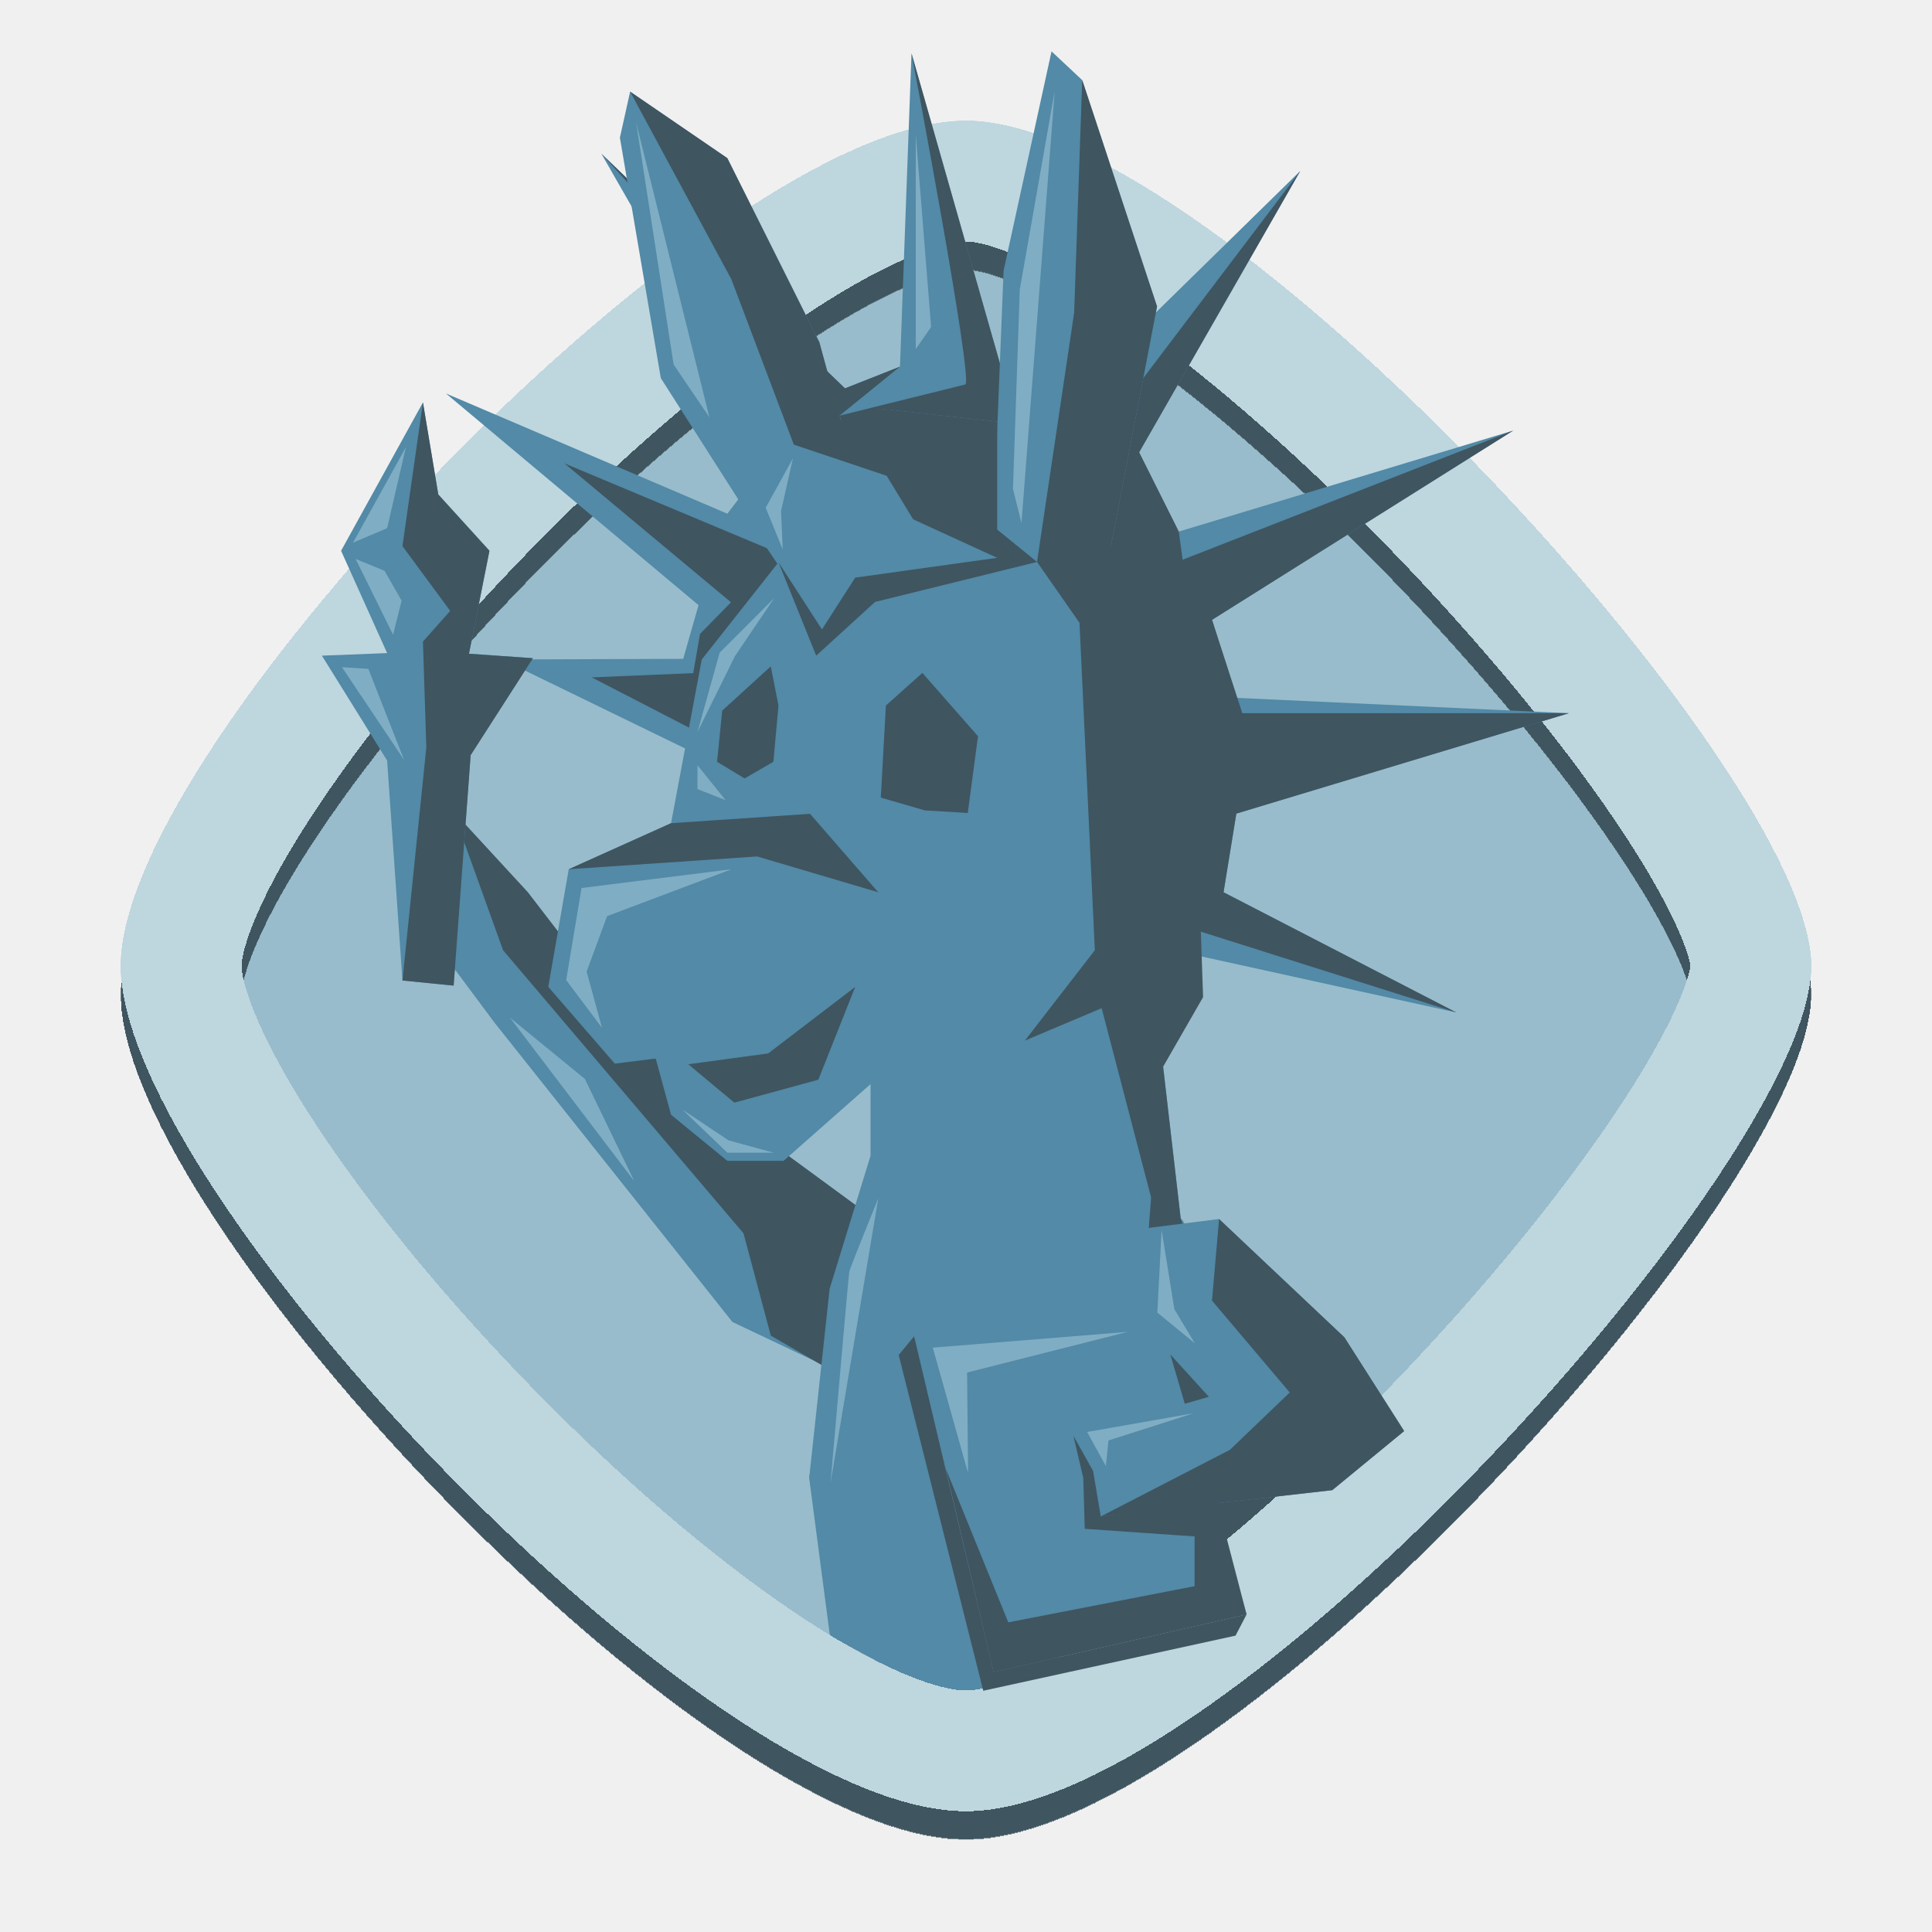
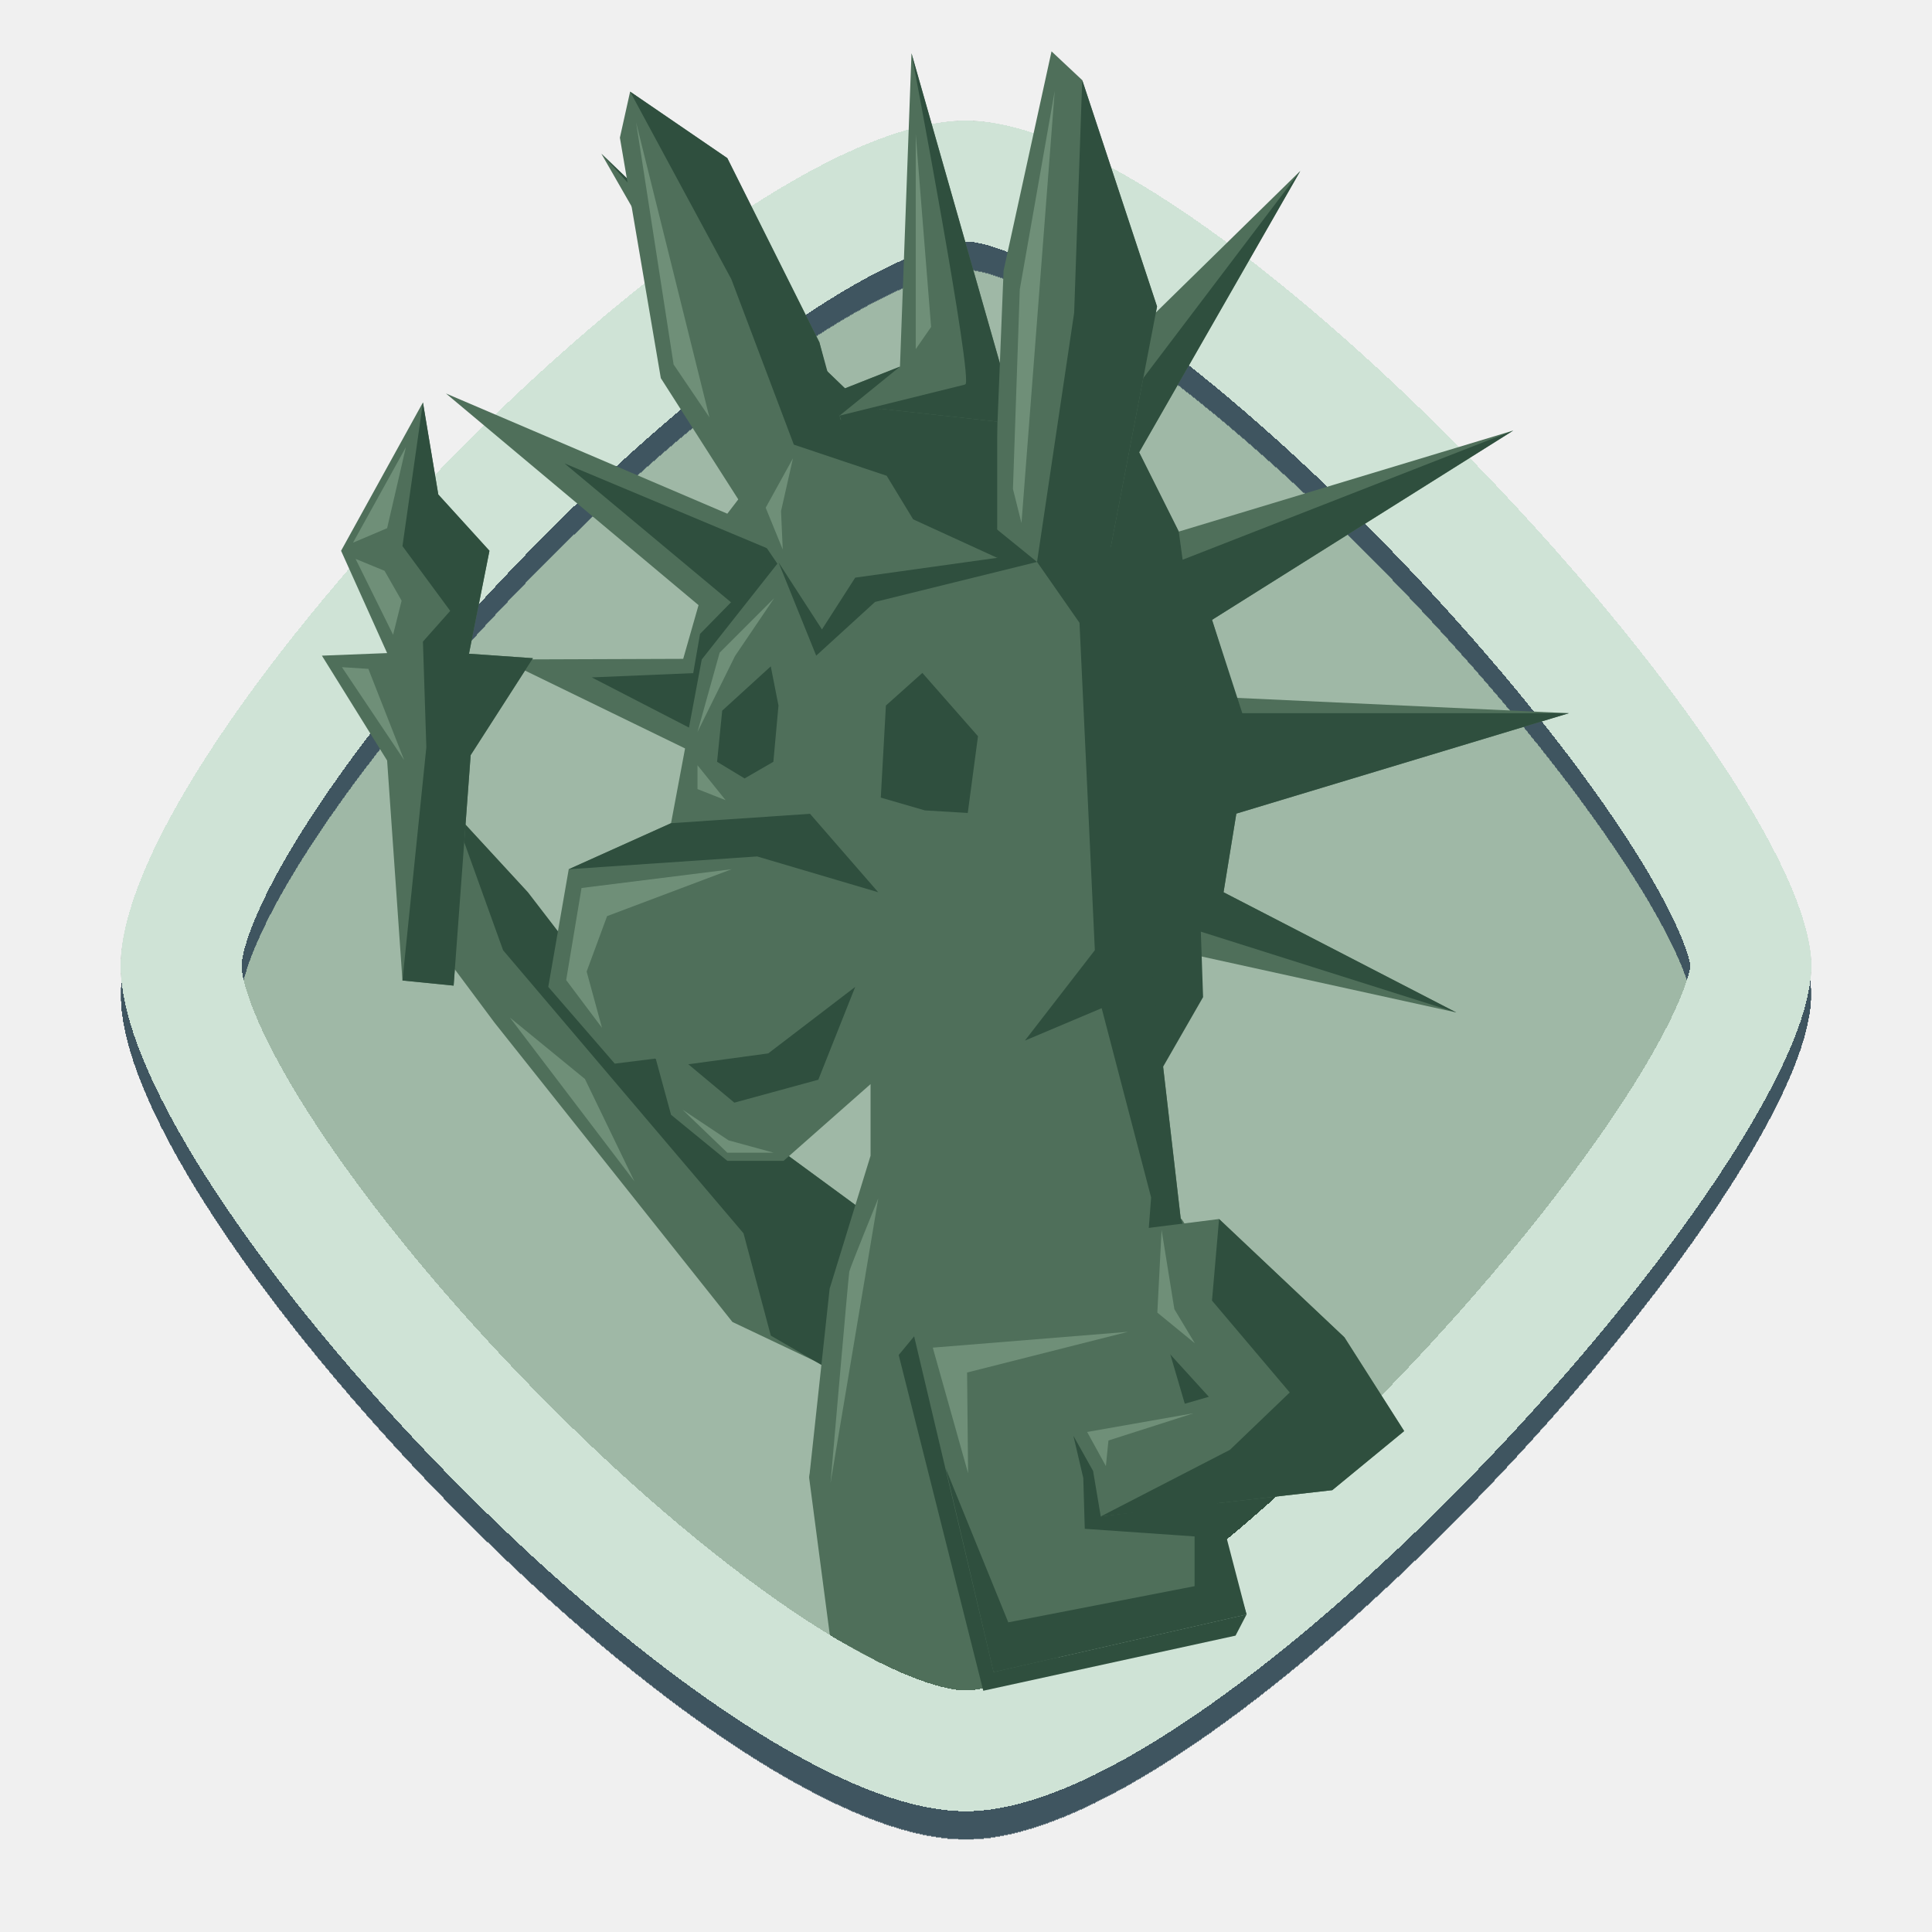
<svg xmlns="http://www.w3.org/2000/svg" width="2048" height="2048" viewBox="0 0 2048 2048" fill="none">
-   <g clip-path="url(#clip0_647_1778)">
-     <path d="M1024 128C1284.89 128 1920 821.69 1920 1024C1920 1226.31 1295.54 1920 1024 1920C752.46 1920 128 1258.27 128 1024C128 789.73 763.12 128 1024 128Z" fill="#98BCCB" />
-     <path d="M857.76 1566.75L879.76 1734.03L1102.5 1854.84L1419.42 1695.84L1329.57 1501.65C1329.57 1501.65 1263.91 1298.56 1251.57 1291.51C1136.78 1225.67 885.62 1378.29 857.76 1566.75Z" fill="#528AA7" />
-     <path d="M1198.5 1555L1265.9 1761L1419.4 1695.87L1329.55 1501.68" fill="#3F5560" />
-     <g filter="url(#filter0_d_647_1778)">
-       <path d="M1240.46 292.44C1332 357.34 1432.07 446.8 1525 543.28C1617.93 639.76 1702.32 741.76 1763.1 831.1C1793.54 875.81 1817.42 916.41 1833.47 950.86C1850.16 986.6 1856 1010.7 1856 1024C1856 1037.49 1850.18 1061.69 1833.79 1097.41C1817.96 1131.87 1794.44 1172.47 1764.42 1217.16C1704.42 1306.47 1621 1408.46 1528.82 1504.84C1436.64 1601.22 1337 1690.64 1245 1755.46C1199 1787.88 1155.93 1813.46 1117.41 1830.8C1078.34 1848.37 1047.11 1856 1023.99 1856C973.99 1856 896.73 1823.57 802.22 1759.38C710.38 1697 610.86 1610.6 518.81 1516.29C426.76 1421.98 343.57 1321.22 283.81 1230.79C253.91 1185.56 230.47 1143.79 214.67 1107.46C198.52 1070.3 192 1042.46 192 1024C192 1005.54 198.58 978 215 940.8C231 904.46 254.82 862.71 285.13 817.46C345.69 727 429.88 626.19 522.61 531.83C615.34 437.47 715.28 351 806.77 288.53C852.51 257.3 895.22 232.72 933.15 216.1C971.65 199.22 1002 192 1024 192C1045.51 192 1075.56 199.43 1114.08 217.05C1152 234.38 1194.68 260 1240.46 292.44Z" stroke="#BED6DE" stroke-width="128" shape-rendering="crispEdges" />
+   <g clip-path="url(#clip0_1100_1820)">
+     <path d="M1024 128C1284.89 128 1920 821.69 1920 1024C1920 1226.31 1295.54 1920 1024 1920C752.46 1920 128 1258.27 128 1024C128 789.73 763.12 128 1024 128Z" fill="#9FB8A6" />
+     <path d="M857.76 1566.75L879.76 1734.03L1102.5 1854.84L1419.42 1695.84L1329.57 1501.65C1329.57 1501.65 1263.91 1298.56 1251.57 1291.51C1136.78 1225.67 885.62 1378.29 857.76 1566.75Z" fill="#4F6F5A" />
+     <path d="M1198.5 1555L1265.9 1761L1419.4 1695.87L1329.55 1501.68" fill="#2F4F3E" />
+     <g filter="url(#filter0_d_1100_1820)">
+       <path d="M1240.46 292.44C1332 357.34 1432.07 446.8 1525 543.28C1617.93 639.76 1702.32 741.76 1763.1 831.1C1793.54 875.81 1817.42 916.41 1833.47 950.86C1850.16 986.6 1856 1010.7 1856 1024C1856 1037.49 1850.18 1061.69 1833.79 1097.41C1817.96 1131.87 1794.44 1172.47 1764.42 1217.16C1704.42 1306.47 1621 1408.46 1528.82 1504.84C1436.64 1601.22 1337 1690.64 1245 1755.46C1199 1787.88 1155.93 1813.46 1117.41 1830.8C1078.34 1848.37 1047.11 1856 1023.99 1856C973.99 1856 896.73 1823.57 802.22 1759.38C710.38 1697 610.86 1610.6 518.81 1516.29C426.76 1421.98 343.57 1321.22 283.81 1230.79C253.91 1185.56 230.47 1143.79 214.67 1107.46C198.52 1070.3 192 1042.46 192 1024C192 1005.54 198.58 978 215 940.8C231 904.46 254.82 862.71 285.13 817.46C345.69 727 429.88 626.19 522.61 531.83C615.34 437.47 715.28 351 806.77 288.53C852.51 257.3 895.22 232.72 933.15 216.1C971.65 199.22 1002 192 1024 192C1045.51 192 1075.56 199.43 1114.08 217.05C1152 234.38 1194.68 260 1240.46 292.44Z" stroke="#CFE3D6" stroke-width="128" shape-rendering="crispEdges" />
    </g>
-     <path d="M939.1 1301.03L695.07 1122.07L559.5 945.83L480.19 859.74L475.44 972.94L425.28 951.25L524.25 1084.11L776.41 1401.35L936.39 1477.27L939.1 1301.03Z" fill="#528AA7" />
-     <path d="M533.29 1007.29L788.16 1307.36L817.09 1415.81L885.77 1455.58L954.47 1408.58L939.1 1301.03L695.07 1122.07L559.5 945.83L480.19 859.74L533.29 1007.29Z" fill="#3F5560" />
-     <path d="M936.39 924.141L1263.12 1011.58L1543.75 1073.27L1297.01 945.831L1310.57 862.451L1663.06 756.031L1310.57 739.761L1284.81 657.061L1604.08 456.411L1249.56 563.511L1207.53 479.461L1378.36 181.201L1140.43 414.381L1061.12 389.301L966.22 56.471L954.01 388.631L895.72 411.671L637.45 162.901L819.8 480.811L770.99 544.531L472.73 417.101L740.49 641.471L724.22 698.411L532.38 699.091L733.03 796.701L936.39 924.141Z" fill="#528AA7" />
-     <path d="M1063.83 922.781L1278.03 989.211L1543.75 1073.27L1297.01 945.831L1310.57 862.451L1663.06 756.031H1316.9L1284.81 657.061L1604.08 456.411L1253.63 593.341L1249.56 563.511L1177.71 493.921L1063.83 402.631L1023.15 407.611L889.99 440.591L1063.83 922.781Z" fill="#3F5560" />
-     <path d="M1249.56 563.51L1153.31 478.1L1378.36 181.2L1207.53 479.46L1249.56 563.51Z" fill="#3F5560" />
-     <path d="M1140.43 414.381C1140.43 414.381 1013.67 408.961 1023.16 407.601C1032.65 406.241 966.211 56.471 966.211 56.471L1061.12 389.301L1140.43 414.381Z" fill="#3F5560" />
-     <path d="M637.45 162.9L889.99 440.59L954.01 388.63L895.72 411.67L637.45 162.9Z" fill="#3F5560" />
-     <path d="M837.87 591.53L783.64 645.76L598.36 491.21L837.87 591.53Z" fill="#3F5560" />
-     <path d="M627.28 718.07L734.84 713.55L742.07 671.97L829.74 582.49L834.26 602.38L739.36 775.91L627.28 718.07Z" fill="#3F5560" />
-     <path d="M1251.6 1291.54L1172.29 606.9L1226.51 324.91L1147.2 84.94L1114.67 54.44L1063.83 286.94L1052.98 558.09H917.41L868.6 362.87L770.99 167.64L667.96 97.14L657.11 145.95L700.49 400.83L825.22 596.05L743.88 699.09L711.34 872.62L602.88 921.42L581.19 1046.15L651.69 1127.5L695.07 1122.07L711.34 1181.72L770.99 1230.53H830.64L922.83 1149.19V1225.11L879.45 1366.1L857.76 1566.75L1251.6 1291.54Z" fill="#528AA7" />
-     <path d="M1158.73 544.53L1264.47 742.47L1275.32 1057L1202.11 1184.44L1158.73 544.53Z" fill="#3F5560" />
-     <path d="M729.641 1128.17L814.371 1116.65L906.561 1046.15L867.441 1144.55L778.451 1168.85L729.641 1128.17Z" fill="#3F5560" />
-     <path d="M1057.05 591.31V446.92L933.681 433.36L841.491 471.32L805.561 570.29L871.311 667.23L906.561 612.32L1057.05 591.31Z" fill="#528AA7" />
-     <path d="M977.741 713.32L939.101 747.89L933.681 845.5L980.451 859.06L1025.87 861.77L1036.71 780.43L977.741 713.32Z" fill="#3F5560" />
-     <path d="M817.041 706.37L765.571 753.32L760.141 807.54L789.291 825.17L819.801 807.54L825.221 747.89L817.041 706.37Z" fill="#3F5560" />
-     <path d="M480.87 1044.8L426.63 1039.37L410.37 806.19L341.23 695.02L410.37 692.31L361.56 583.85L448.33 426.58L464.6 524.2L518.83 583.85L497.13 692.99L564.92 697.73L498.91 800.48L480.87 1044.8Z" fill="#528AA7" />
-     <path d="M1329.55 1501.68C1303.55 1431.63 1277.55 1361.58 1251.55 1291.54L1172.29 606.9L1226.51 324.9L1147.2 84.9L1138.65 331.51L1099.31 595.64L1144.31 660.18L1160.58 1007.25L1086.46 1103.05L1167.81 1068.71L1220.23 1269.36L1198.5 1555L1329.55 1501.68Z" fill="#3F5560" />
-     <path d="M1227.86 1392.31L969.03 1416.58L1053.23 1772.48L1321.41 1711.37L1227.86 1392.31Z" fill="#528AA7" />
-     <path d="M1292.27 1292.22L1425.13 1417.62L1488.46 1516.99L1412.25 1579.63L1166.84 1607.5L1158.73 1559.3L1137.85 1522.03L1281.42 1480.66L1200.22 1391.46L1211.6 1302.38L1292.27 1292.22Z" fill="#528AA7" />
-     <path d="M1292.27 1292.22L1284.76 1378.68L1367.18 1476.08L1303.77 1536.88L1166.84 1607.5L1412.25 1579.63L1488.46 1516.99L1425.13 1417.62L1292.27 1292.22Z" fill="#3F5560" />
-     <path d="M667.961 97.141L775.251 295.961L841.491 471.321L939.921 504.351L967.991 550.521L1057.05 591.311V446.921L933.681 433.361L891.201 445.111L868.601 362.871L770.991 167.641L667.961 97.141Z" fill="#3F5560" />
-     <path d="M865.211 695.021L825.221 596.051L871.311 667.231L906.561 612.321L1057.05 591.311L1052.98 558.091L1099.31 595.681L927.581 638.081L865.211 695.021Z" fill="#3F5560" />
-     <path d="M426.631 578.88L448.331 426.58L464.601 524.2L518.831 583.85L497.131 692.99L564.921 697.73L498.911 800.48L480.871 1044.8L426.631 1039.37L451.941 792.18L448.331 680.11L477.251 647.57L426.631 578.88Z" fill="#3F5560" />
-     <path d="M802.621 907.871L602.881 921.421L711.341 872.621L858.661 862.681L930.971 945.831L802.621 907.871Z" fill="#3F5560" />
-     <path d="M1137.85 1522.03L1148.33 1566.75L1149.9 1620.59L1266.32 1628.68V1681.41L1068.82 1719.76L1002.55 1556.78L1053.23 1772.48L1321.41 1711.37L1290.23 1591.84L1166.84 1607.5L1158.73 1559.3L1137.85 1522.03Z" fill="#3F5560" />
-     <path d="M952.66 1436.35L969.03 1416.58L1053.23 1772.48L1321.41 1711.37L1309.72 1733.84L1042.31 1792.25L952.66 1436.35Z" fill="#3F5560" />
-     <path d="M674.28 129.681L714.05 386.371L752.01 442.401L674.28 129.681Z" fill="#7FADC4" />
-     <path d="M1118.06 96.24L1081 306.83L1073.77 518.32L1082.81 554.48L1118.06 96.24Z" fill="#7FADC4" />
-     <path d="M970.73 142.33V370.1L987 346.6L970.73 142.33Z" fill="#7FADC4" />
-     <path d="M430.251 474.04L374.211 575.26L410.371 559.9L430.251 474.04Z" fill="#7FADC4" />
-     <path d="M376.931 592.44L407.651 605.09L425.731 636.72L416.691 672.88L376.931 592.44Z" fill="#7FADC4" />
-     <path d="M362.461 707.221L390.481 709.031L428.441 805.741L362.461 707.221Z" fill="#7FADC4" />
-     <path d="M616.441 941.31L775.511 921.42L643.551 971.13L621.861 1029.88L638.131 1089.54L600.171 1038.92L616.441 941.31Z" fill="#7FADC4" />
-     <path d="M840.58 485.79L811.66 538.21L829.74 582.49L827.93 541.82L840.58 485.79Z" fill="#7FADC4" />
-     <path d="M820.7 634.011L762.86 691.861L739.36 775.911L779.12 695.471L820.7 634.011Z" fill="#7FADC4" />
-     <path d="M540.521 1078.69L620.05 1143.76L672.47 1252.22L540.521 1078.69Z" fill="#7FADC4" />
-     <path d="M1172.29 1554.1L1152.4 1517.94L1265.38 1498.06L1175 1526.98L1172.29 1554.1Z" fill="#7FADC4" />
-     <path d="M1231.33 1303.74L1226.82 1391.41L1266.58 1423.95L1244.89 1387.8L1231.33 1303.74Z" fill="#7FADC4" />
-     <path d="M931.001 1270.3C931.001 1270.3 901.171 1343.51 900.271 1348.03C899.371 1352.55 880.381 1572.17 880.381 1572.17L931.001 1270.3Z" fill="#7FADC4" />
-     <path d="M988.78 1428.56L1195.64 1411.79L1025.16 1454.93L1026.2 1561.58L988.78 1428.56Z" fill="#7FADC4" />
-     <path d="M739.36 811.16L769.18 848.22L739.36 836.47V811.16Z" fill="#7FADC4" />
-     <path d="M723.54 1176.3L772.35 1208.84L820.25 1221.94H770.99L723.54 1176.3Z" fill="#7FADC4" />
+     <path d="M939.1 1301.03L695.07 1122.07L559.5 945.83L480.19 859.74L475.44 972.94L425.28 951.25L524.25 1084.11L776.41 1401.35L936.39 1477.27L939.1 1301.03Z" fill="#4F6F5A" />
+     <path d="M533.29 1007.29L788.16 1307.36L817.09 1415.81L885.77 1455.58L954.47 1408.58L939.1 1301.03L695.07 1122.07L559.5 945.83L480.19 859.74L533.29 1007.29Z" fill="#2F4F3E" />
+     <path d="M936.39 924.14L1263.12 1011.58L1543.75 1073.27L1297.01 945.83L1310.57 862.45L1663.06 756.03L1310.57 739.76L1284.81 657.06L1604.08 456.41L1249.56 563.51L1207.53 479.46L1378.36 181.2L1140.43 414.38L1061.12 389.3L966.22 56.47L954.01 388.63L895.72 411.67L637.45 162.9L819.8 480.81L770.99 544.53L472.73 417.1L740.49 641.47L724.22 698.41L532.38 699.09L733.03 796.7L936.39 924.14Z" fill="#4F6F5A" />
+     <path d="M1063.83 922.78L1278.03 989.21L1543.75 1073.27L1297.01 945.83L1310.57 862.45L1663.06 756.03H1316.9L1284.81 657.06L1604.08 456.41L1253.63 593.34L1249.56 563.51L1177.71 493.92L1063.83 402.63L1023.15 407.61L889.99 440.59L1063.83 922.78Z" fill="#2F4F3E" />
+     <path d="M1249.56 563.51L1153.31 478.1L1378.36 181.2L1207.53 479.46L1249.56 563.51Z" fill="#2F4F3E" />
+     <path d="M1140.43 414.38C1140.43 414.38 1013.67 408.96 1023.16 407.6C1032.65 406.24 966.211 56.47 966.211 56.47L1061.12 389.3L1140.43 414.38Z" fill="#2F4F3E" />
+     <path d="M637.45 162.9L889.99 440.59L954.01 388.63L895.72 411.67L637.45 162.9Z" fill="#2F4F3E" />
+     <path d="M837.87 591.53L783.64 645.76L598.36 491.21L837.87 591.53Z" fill="#2F4F3E" />
+     <path d="M627.28 718.07L734.84 713.55L742.07 671.97L829.74 582.49L834.26 602.38L739.36 775.91L627.28 718.07Z" fill="#2F4F3E" />
+     <path d="M1251.6 1291.54L1172.29 606.9L1226.51 324.91L1147.2 84.94L1114.67 54.44L1063.83 286.94L1052.98 558.09H917.41L868.6 362.87L770.99 167.64L667.96 97.14L657.11 145.95L700.49 400.83L825.22 596.05L743.88 699.09L711.34 872.62L602.88 921.42L581.19 1046.15L651.69 1127.5L695.07 1122.07L711.34 1181.72L770.99 1230.53H830.64L922.83 1149.19V1225.11L879.45 1366.1L857.76 1566.75L1251.6 1291.54Z" fill="#4F6F5A" />
+     <path d="M1158.73 544.53L1264.47 742.47L1275.32 1057L1202.11 1184.44L1158.73 544.53Z" fill="#2F4F3E" />
+     <path d="M729.641 1128.17L814.371 1116.65L906.561 1046.15L867.441 1144.55L778.451 1168.85L729.641 1128.17Z" fill="#2F4F3E" />
+     <path d="M1057.05 591.31V446.92L933.681 433.36L841.491 471.32L805.561 570.29L871.311 667.23L906.561 612.32L1057.05 591.31Z" fill="#4F6F5A" />
+     <path d="M977.741 713.32L939.101 747.89L933.681 845.5L980.451 859.06L1025.87 861.77L1036.71 780.43L977.741 713.32Z" fill="#2F4F3E" />
+     <path d="M817.041 706.37L765.571 753.32L760.141 807.54L789.291 825.17L819.801 807.54L825.221 747.89L817.041 706.37Z" fill="#2F4F3E" />
+     <path d="M480.87 1044.8L426.63 1039.37L410.37 806.19L341.23 695.02L410.37 692.31L361.56 583.85L448.33 426.58L464.6 524.2L518.83 583.85L497.13 692.99L564.92 697.73L498.91 800.48L480.87 1044.8Z" fill="#4F6F5A" />
+     <path d="M1329.55 1501.68C1303.55 1431.63 1277.55 1361.58 1251.55 1291.54L1172.29 606.9L1226.51 324.9L1147.2 84.9L1138.65 331.51L1099.31 595.64L1144.31 660.18L1160.58 1007.25L1086.46 1103.05L1167.81 1068.71L1220.23 1269.36L1198.5 1555L1329.55 1501.68Z" fill="#2F4F3E" />
+     <path d="M1227.86 1392.31L969.03 1416.58L1053.23 1772.48L1321.41 1711.37L1227.86 1392.31Z" fill="#4F6F5A" />
+     <path d="M1292.27 1292.22L1425.13 1417.62L1488.46 1516.99L1412.25 1579.63L1166.84 1607.5L1158.73 1559.3L1137.85 1522.03L1281.42 1480.66L1200.22 1391.46L1211.6 1302.38L1292.27 1292.22Z" fill="#4F6F5A" />
+     <path d="M1292.27 1292.22L1284.76 1378.68L1367.18 1476.08L1303.77 1536.88L1166.84 1607.5L1412.25 1579.63L1488.46 1516.99L1425.13 1417.62L1292.27 1292.22Z" fill="#2F4F3E" />
+     <path d="M667.961 97.14L775.251 295.96L841.491 471.32L939.921 504.35L967.991 550.52L1057.05 591.31V446.92L933.681 433.36L891.201 445.11L868.601 362.87L770.991 167.64L667.961 97.14Z" fill="#2F4F3E" />
+     <path d="M865.211 695.02L825.221 596.05L871.311 667.23L906.561 612.32L1057.05 591.31L1052.98 558.09L1099.31 595.68L927.581 638.08L865.211 695.02Z" fill="#2F4F3E" />
+     <path d="M426.631 578.88L448.331 426.58L464.601 524.2L518.831 583.85L497.131 692.99L564.921 697.73L498.911 800.48L480.871 1044.8L426.631 1039.37L451.941 792.18L448.331 680.11L477.251 647.57L426.631 578.88Z" fill="#2F4F3E" />
+     <path d="M802.621 907.87L602.881 921.42L711.341 872.62L858.661 862.68L930.971 945.83L802.621 907.87Z" fill="#2F4F3E" />
+     <path d="M1137.85 1522.03L1148.33 1566.75L1149.9 1620.59L1266.32 1628.68V1681.41L1068.82 1719.76L1002.55 1556.78L1053.23 1772.48L1321.41 1711.37L1290.23 1591.84L1166.84 1607.5L1158.73 1559.3L1137.85 1522.03Z" fill="#2F4F3E" />
+     <path d="M952.66 1436.35L969.03 1416.58L1053.23 1772.48L1321.41 1711.37L1309.72 1733.84L1042.31 1792.25L952.66 1436.35Z" fill="#2F4F3E" />
+     <path d="M674.28 129.68L714.05 386.37L752.01 442.4L674.28 129.68Z" fill="#6F8F78" />
+     <path d="M1118.06 96.24L1081 306.83L1073.77 518.32L1082.81 554.48L1118.06 96.24Z" fill="#6F8F78" />
+     <path d="M970.73 142.33V370.1L987 346.6L970.73 142.33Z" fill="#6F8F78" />
+     <path d="M430.251 474.04L374.211 575.26L410.371 559.9L430.251 474.04Z" fill="#6F8F78" />
+     <path d="M376.931 592.44L407.651 605.09L425.731 636.72L416.691 672.88L376.931 592.44Z" fill="#6F8F78" />
+     <path d="M362.461 707.22L390.481 709.03L428.441 805.74L362.461 707.22Z" fill="#6F8F78" />
+     <path d="M616.441 941.31L775.511 921.42L643.551 971.13L621.861 1029.88L638.131 1089.54L600.171 1038.92L616.441 941.31Z" fill="#6F8F78" />
+     <path d="M840.58 485.79L811.66 538.21L829.74 582.49L827.93 541.82L840.58 485.79Z" fill="#6F8F78" />
+     <path d="M820.7 634.01L762.86 691.86L739.36 775.91L779.12 695.47L820.7 634.01Z" fill="#6F8F78" />
+     <path d="M540.521 1078.69L620.05 1143.76L672.47 1252.22L540.521 1078.69Z" fill="#6F8F78" />
+     <path d="M1172.29 1554.1L1152.4 1517.94L1265.38 1498.06L1175 1526.98L1172.29 1554.1Z" fill="#6F8F78" />
+     <path d="M1231.33 1303.74L1226.82 1391.41L1266.58 1423.95L1244.89 1387.8L1231.33 1303.74Z" fill="#6F8F78" />
+     <path d="M931.001 1270.3C931.001 1270.3 901.171 1343.51 900.271 1348.03C899.371 1352.55 880.381 1572.17 880.381 1572.17L931.001 1270.3Z" fill="#6F8F78" />
+     <path d="M988.78 1428.56L1195.64 1411.79L1025.16 1454.93L1026.2 1561.58L988.78 1428.56Z" fill="#6F8F78" />
+     <path d="M739.36 811.16L769.18 848.22L739.36 836.47V811.16Z" fill="#6F8F78" />
+     <path d="M723.54 1176.3L772.35 1208.84L820.25 1221.94H770.99L723.54 1176.3Z" fill="#6F8F78" />
  </g>
  <defs>
-     <filter id="filter0_d_647_1778" x="128" y="128" width="1792" height="1822" filterUnits="userSpaceOnUse" color-interpolation-filters="sRGB">
+     <filter id="filter0_d_1100_1820" x="128" y="128" width="1792" height="1822" filterUnits="userSpaceOnUse" color-interpolation-filters="sRGB">
      <feFlood flood-opacity="0" result="BackgroundImageFix" />
      <feColorMatrix in="SourceAlpha" type="matrix" values="0 0 0 0 0 0 0 0 0 0 0 0 0 0 0 0 0 0 127 0" result="hardAlpha" />
      <feOffset dy="30" />
      <feComposite in2="hardAlpha" operator="out" />
      <feColorMatrix type="matrix" values="0 0 0 0 0.247 0 0 0 0 0.333 0 0 0 0 0.376 0 0 0 1 0" />
-       <feBlend mode="normal" in2="BackgroundImageFix" result="effect1_dropShadow_647_1778" />
-       <feBlend mode="normal" in="SourceGraphic" in2="effect1_dropShadow_647_1778" result="shape" />
+       <feBlend mode="normal" in2="BackgroundImageFix" result="effect1_dropShadow_1100_1820" />
+       <feBlend mode="normal" in="SourceGraphic" in2="effect1_dropShadow_1100_1820" result="shape" />
    </filter>
-     <clipPath id="clip0_647_1778">
+     <clipPath id="clip0_1100_1820">
      <rect width="2048" height="2048" fill="white" />
    </clipPath>
  </defs>
</svg>
